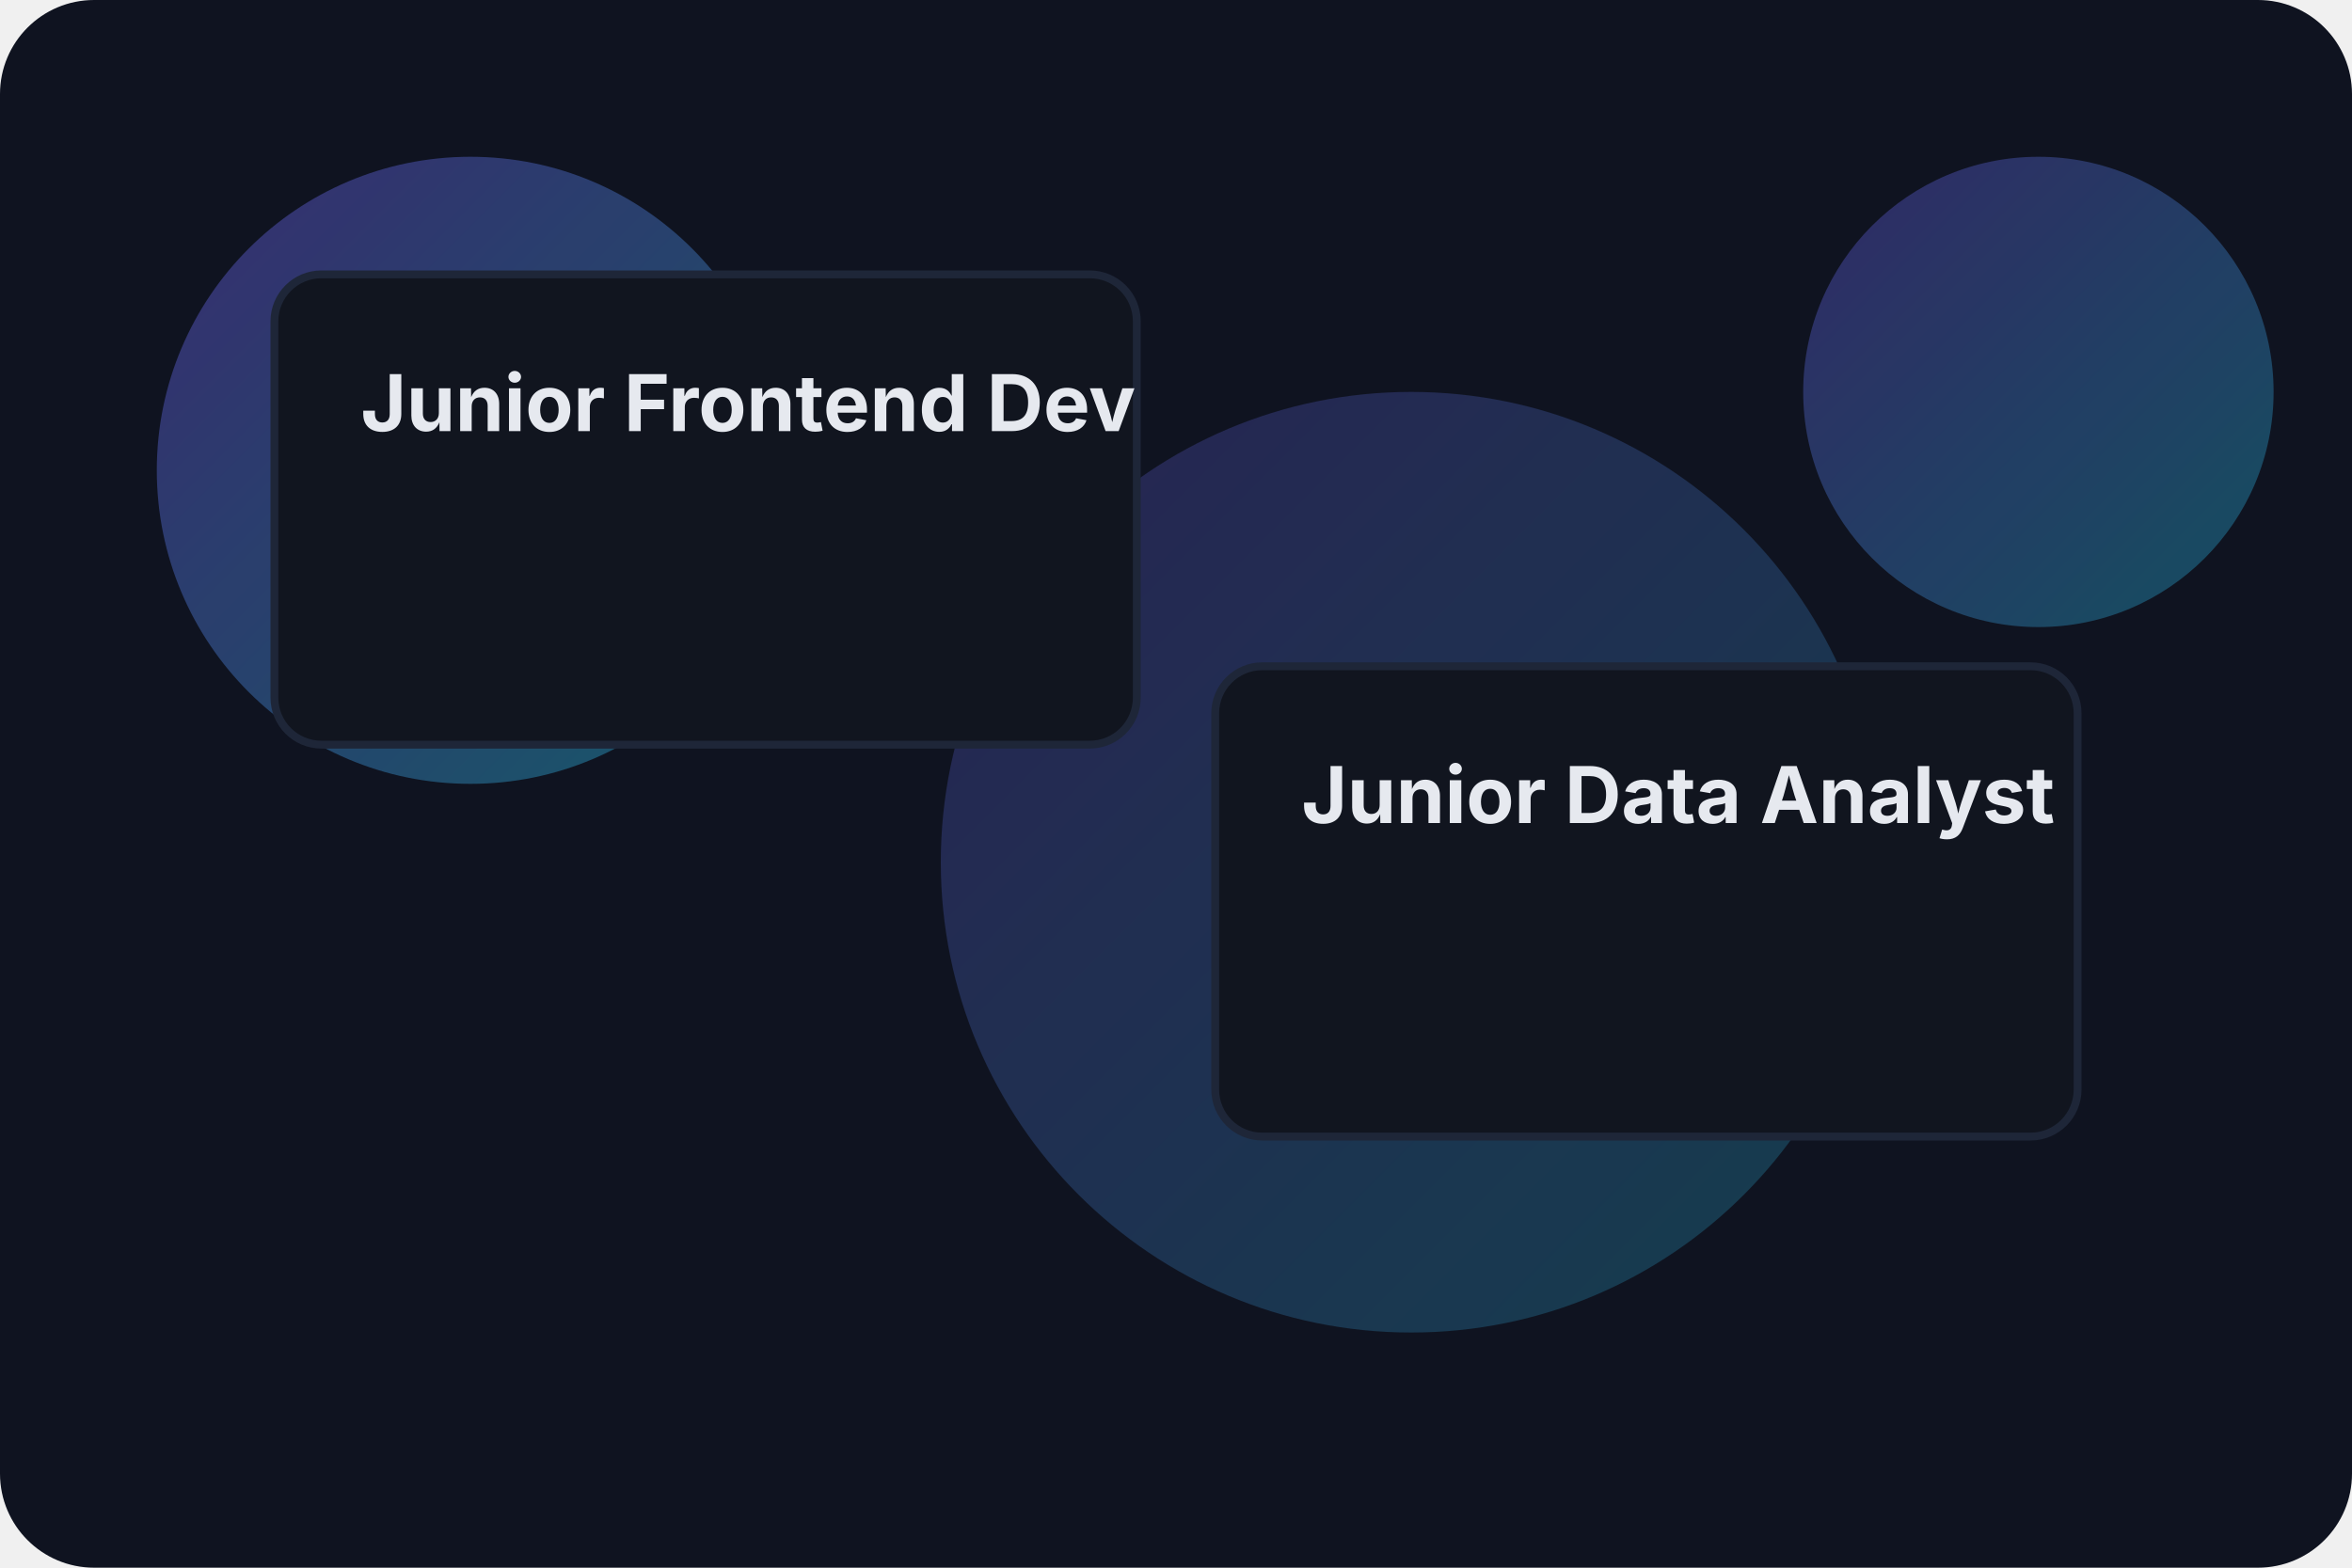
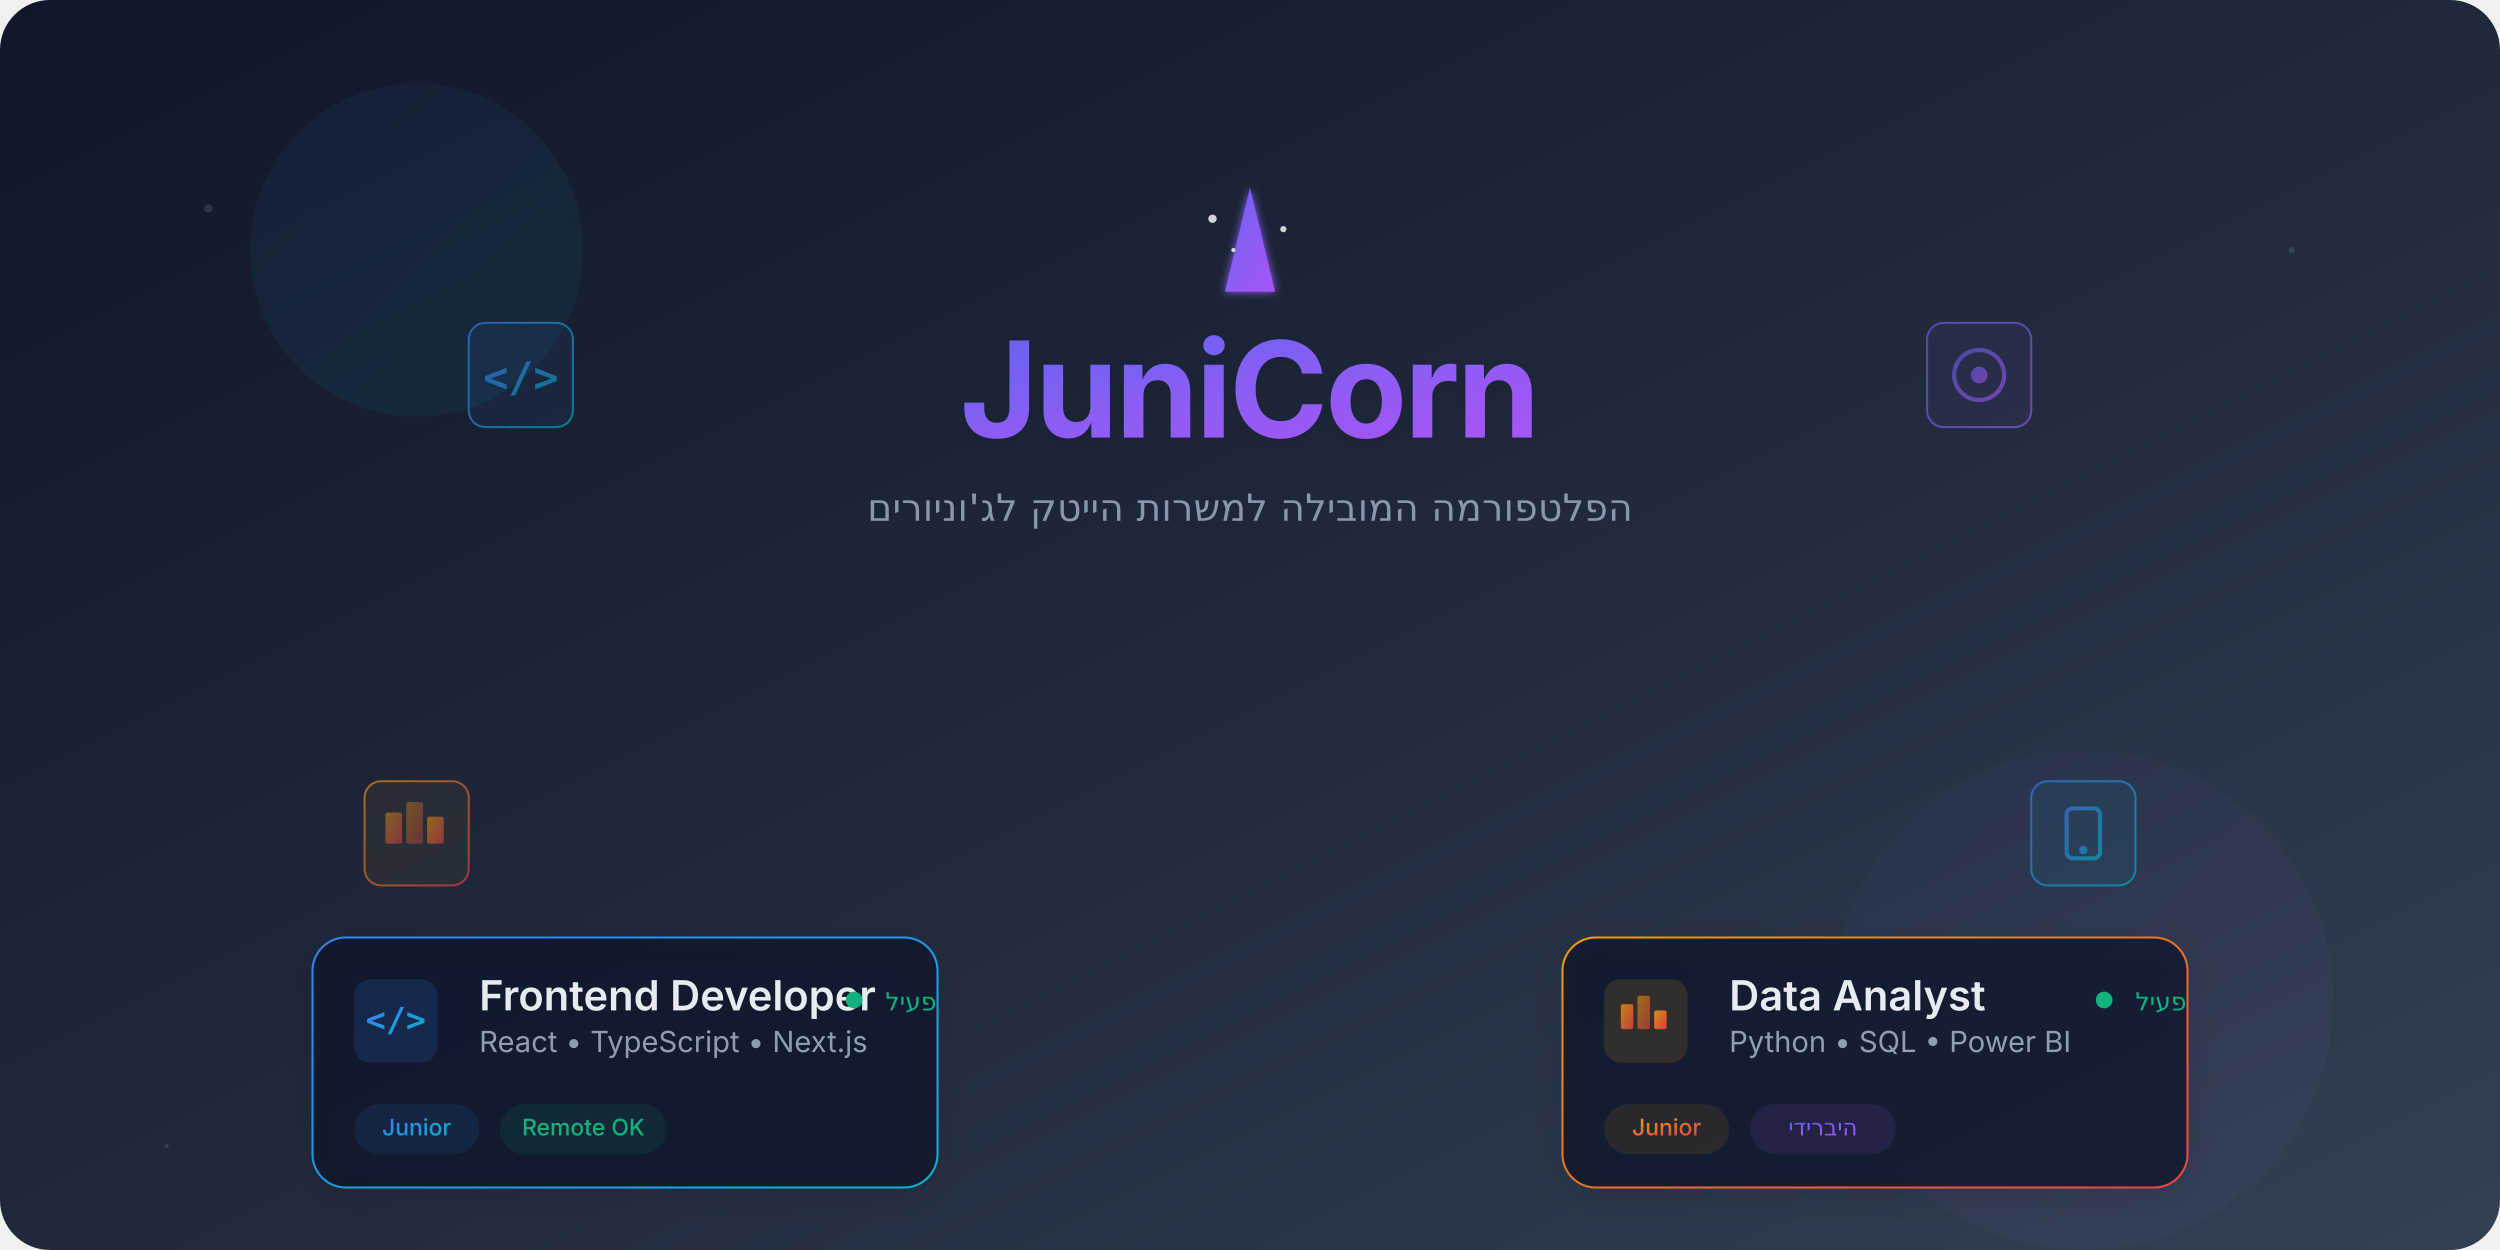
- <svg xmlns="http://www.w3.org/2000/svg" viewBox="0 0 600 400">
+ <svg xmlns="http://www.w3.org/2000/svg" viewBox="0 0 1200 600">
  <defs>
-     <linearGradient id="g" x1="0" y1="0" x2="1" y2="1">
-       <stop stop-color="#7c5cff" />
-       <stop offset="1" stop-color="#22d3ee" />
+     <linearGradient id="primaryBrand" x1="0%" y1="0%" x2="100%" y2="100%">
+       <stop offset="0%" stop-color="#6366f1" />
+       <stop offset="50%" stop-color="#8b5cf6" />
+       <stop offset="100%" stop-color="#a855f7" />
    </linearGradient>
+     <linearGradient id="accentGlow" x1="0%" y1="0%" x2="100%" y2="100%">
+       <stop offset="0%" stop-color="#3b82f6" />
+       <stop offset="100%" stop-color="#06b6d4" />
+     </linearGradient>
+     <linearGradient id="warmAccent" x1="0%" y1="0%" x2="100%" y2="100%">
+       <stop offset="0%" stop-color="#f59e0b" />
+       <stop offset="100%" stop-color="#ef4444" />
+     </linearGradient>
+     <linearGradient id="backgroundPremium" x1="0%" y1="0%" x2="100%" y2="100%">
+       <stop offset="0%" stop-color="#0f172a" />
+       <stop offset="50%" stop-color="#1e293b" />
+       <stop offset="100%" stop-color="#334155" />
+     </linearGradient>
+     <filter id="premiumShadow" x="-50%" y="-50%" width="200%" height="200%">
+       <feDropShadow dx="0" dy="8" stdDeviation="12" flood-color="rgba(99, 102, 241, 0.25)" />
+       <feDropShadow dx="0" dy="2" stdDeviation="4" flood-color="rgba(0, 0, 0, 0.1)" />
+     </filter>
+     <filter id="subtleGlow" x="-20%" y="-20%" width="140%" height="140%">
+       <feGaussianBlur stdDeviation="2" result="coloredBlur" />
+       <feMerge>
+         <feMergeNode in="coloredBlur" />
+         <feMergeNode in="SourceGraphic" />
+       </feMerge>
+     </filter>
+     <filter id="cardShadow" x="-20%" y="-20%" width="140%" height="140%">
+       <feDropShadow dx="0" dy="4" stdDeviation="8" flood-color="rgba(0, 0, 0, 0.15)" />
+     </filter>
  </defs>
-   <rect width="600" height="400" rx="24" fill="#0f1320" />
-   <g opacity="0.9">
-     <circle cx="120" cy="120" r="80" fill="url(#g)" opacity="0.4" />
-     <circle cx="360" cy="220" r="120" fill="url(#g)" opacity="0.25" />
-     <circle cx="520" cy="100" r="60" fill="url(#g)" opacity="0.35" />
+   <rect width="1200" height="600" rx="24" fill="url(#backgroundPremium)" />
+   <g opacity="0.4">
+     <circle cx="200" cy="120" r="80" fill="url(#accentGlow)" opacity="0.15">
+       <animate attributeName="r" values="80;100;80" dur="8s" repeatCount="indefinite" />
+     </circle>
+     <circle cx="1000" cy="480" r="120" fill="url(#primaryBrand)" opacity="0.1">
+       <animate attributeName="r" values="120;140;120" dur="10s" repeatCount="indefinite" />
+     </circle>
+     <rect x="50" y="450" width="60" height="60" rx="12" fill="url(#warmAccent)" opacity="0.12" transform="rotate(15)">
+       <animateTransform attributeName="transform" type="rotate" values="15;25;15" dur="12s" repeatCount="indefinite" />
+     </rect>
  </g>
-   <g fill="#11151f" stroke="#1e2638" stroke-width="2">
-     <rect x="70" y="70" width="220" height="120" rx="12" />
-     <rect x="310" y="170" width="220" height="120" rx="12" />
+   <g transform="translate(600, 200)">
+     <g transform="translate(0, -60)">
+       <path d="M-12,0 L12,0 L0,-50 Z" fill="url(#primaryBrand)" filter="url(#subtleGlow)">
+         <animate attributeName="fill" values="url(#primaryBrand);url(#accentGlow);url(#primaryBrand)" dur="6s" repeatCount="indefinite" />
+       </path>
+       <g opacity="0.8">
+         <circle cx="-18" cy="-35" r="2" fill="#ffffff">
+           <animate attributeName="opacity" values="0;1;0" dur="2s" repeatCount="indefinite" begin="0s" />
+         </circle>
+         <circle cx="16" cy="-30" r="1.5" fill="#ffffff">
+           <animate attributeName="opacity" values="0;1;0" dur="2s" repeatCount="indefinite" begin="0.7s" />
+         </circle>
+         <circle cx="-8" cy="-20" r="1" fill="#ffffff">
+           <animate attributeName="opacity" values="0;1;0" dur="2s" repeatCount="indefinite" begin="1.4s" />
+         </circle>
+       </g>
+     </g>
+     <text x="0" y="10" text-anchor="middle" font-family="Inter, system-ui, -apple-system, sans-serif" font-size="64" font-weight="700" fill="url(#primaryBrand)" filter="url(#premiumShadow)" letter-spacing="-0.02em">
+       JuniCorn
+     </text>
+     <text x="0" y="50" text-anchor="middle" font-family="Inter, system-ui, -apple-system, sans-serif" font-size="18" font-weight="500" fill="#94a3b8" opacity="0.9" letter-spacing="0.01em">
+       הפלטפורמה המובילה למשרות הייטק לג'וניורים
+     </text>
  </g>
-   <g fill="#e6e9ef" font-family="Inter, Arial, sans-serif" font-size="20" font-weight="700">
-     <text x="92" y="110">Junior Frontend Dev</text>
-     <text x="332" y="210">Junior Data Analyst</text>
+   <g opacity="0.6">
+     <g transform="translate(250, 180)">
+       <rect x="-25" y="-25" width="50" height="50" rx="8" fill="rgba(59, 130, 246, 0.1)" stroke="url(#accentGlow)" stroke-width="1" />
+       <text x="0" y="8" text-anchor="middle" font-family="JetBrains Mono, monospace" font-size="20" fill="url(#accentGlow)" font-weight="600">
+         &lt;/&gt;
+       </text>
+       <animate attributeName="opacity" values="0.6;0.9;0.6" dur="4s" repeatCount="indefinite" />
+     </g>
+     <g transform="translate(950, 180)">
+       <rect x="-25" y="-25" width="50" height="50" rx="8" fill="rgba(168, 85, 247, 0.1)" stroke="url(#primaryBrand)" stroke-width="1" />
+       <circle cx="0" cy="0" r="12" fill="none" stroke="url(#primaryBrand)" stroke-width="2" />
+       <circle cx="0" cy="0" r="4" fill="url(#primaryBrand)" />
+       <animate attributeName="opacity" values="0.6;0.9;0.6" dur="5s" repeatCount="indefinite" />
+     </g>
+     <g transform="translate(200, 400)">
+       <rect x="-25" y="-25" width="50" height="50" rx="8" fill="rgba(245, 158, 11, 0.1)" stroke="url(#warmAccent)" stroke-width="1" />
+       <rect x="-15" y="-10" width="8" height="15" rx="1" fill="url(#warmAccent)" opacity="0.8" />
+       <rect x="-5" y="-15" width="8" height="20" rx="1" fill="url(#warmAccent)" opacity="0.6" />
+       <rect x="5" y="-8" width="8" height="13" rx="1" fill="url(#warmAccent)" opacity="0.9" />
+       <animate attributeName="opacity" values="0.6;0.9;0.6" dur="6s" repeatCount="indefinite" />
+     </g>
+     <g transform="translate(1000, 400)">
+       <rect x="-25" y="-25" width="50" height="50" rx="8" fill="rgba(6, 182, 212, 0.1)" stroke="url(#accentGlow)" stroke-width="1" />
+       <rect x="-8" y="-12" width="16" height="24" rx="3" fill="none" stroke="url(#accentGlow)" stroke-width="2" />
+       <circle cx="0" cy="8" r="2" fill="url(#accentGlow)" />
+       <line x1="-4" y1="-8" x2="4" y2="-8" stroke="url(#accentGlow)" stroke-width="2" stroke-linecap="round" />
+       <animate attributeName="opacity" values="0.6;0.9;0.6" dur="7s" repeatCount="indefinite" />
+     </g>
+   </g>
+   <g opacity="0.95">
+     <g transform="translate(150, 450)">
+       <rect x="0" y="0" width="300" height="120" rx="16" fill="rgba(15, 23, 42, 0.8)" stroke="url(#accentGlow)" stroke-width="1" filter="url(#cardShadow)" />
+       <rect x="20" y="20" width="40" height="40" rx="8" fill="rgba(59, 130, 246, 0.15)" />
+       <text x="40" y="45" text-anchor="middle" font-family="JetBrains Mono, monospace" font-size="16" fill="url(#accentGlow)" font-weight="600">
+         &lt;/&gt;
+       </text>
+       <text x="80" y="35" font-family="Inter, system-ui, sans-serif" font-size="20" font-weight="600" fill="#f1f5f9">
+         Frontend Developer
+       </text>
+       <text x="80" y="55" font-family="Inter, system-ui, sans-serif" font-size="14" font-weight="400" fill="#94a3b8">
+         React • TypeScript • Next.js
+       </text>
+       <circle cx="260" cy="30" r="4" fill="#10b981" />
+       <text x="275" y="35" font-family="Inter, system-ui, sans-serif" font-size="12" font-weight="500" fill="#10b981">
+         פעיל
+       </text>
+       <rect x="20" y="80" width="60" height="24" rx="12" fill="rgba(59, 130, 246, 0.1)" />
+       <text x="50" y="95" text-anchor="middle" font-family="Inter, system-ui, sans-serif" font-size="11" font-weight="500" fill="url(#accentGlow)">
+         Junior
+       </text>
+       <rect x="90" y="80" width="80" height="24" rx="12" fill="rgba(16, 185, 129, 0.1)" />
+       <text x="130" y="95" text-anchor="middle" font-family="Inter, system-ui, sans-serif" font-size="11" font-weight="500" fill="#10b981">
+         Remote OK
+       </text>
+     </g>
+     <g transform="translate(750, 450)">
+       <rect x="0" y="0" width="300" height="120" rx="16" fill="rgba(15, 23, 42, 0.8)" stroke="url(#warmAccent)" stroke-width="1" filter="url(#cardShadow)" />
+       <rect x="20" y="20" width="40" height="40" rx="8" fill="rgba(245, 158, 11, 0.15)" />
+       <rect x="28" y="32" width="6" height="12" rx="1" fill="url(#warmAccent)" opacity="0.8" />
+       <rect x="36" y="28" width="6" height="16" rx="1" fill="url(#warmAccent)" opacity="0.6" />
+       <rect x="44" y="35" width="6" height="9" rx="1" fill="url(#warmAccent)" opacity="0.9" />
+       <text x="80" y="35" font-family="Inter, system-ui, sans-serif" font-size="20" font-weight="600" fill="#f1f5f9">
+         Data Analyst
+       </text>
+       <text x="80" y="55" font-family="Inter, system-ui, sans-serif" font-size="14" font-weight="400" fill="#94a3b8">
+         Python • SQL • Power BI
+       </text>
+       <circle cx="260" cy="30" r="4" fill="#10b981" />
+       <text x="275" y="35" font-family="Inter, system-ui, sans-serif" font-size="12" font-weight="500" fill="#10b981">
+         פעיל
+       </text>
+       <rect x="20" y="80" width="60" height="24" rx="12" fill="rgba(245, 158, 11, 0.1)" />
+       <text x="50" y="95" text-anchor="middle" font-family="Inter, system-ui, sans-serif" font-size="11" font-weight="500" fill="url(#warmAccent)">
+         Junior
+       </text>
+       <rect x="90" y="80" width="70" height="24" rx="12" fill="rgba(168, 85, 247, 0.1)" />
+       <text x="125" y="95" text-anchor="middle" font-family="Inter, system-ui, sans-serif" font-size="11" font-weight="500" fill="url(#primaryBrand)">
+         היברידי
+       </text>
+     </g>
+   </g>
+   <g opacity="0.3">
+     <circle cx="100" cy="100" r="2" fill="#64748b">
+       <animate attributeName="opacity" values="0.3;0.6;0.3" dur="3s" repeatCount="indefinite" />
+     </circle>
+     <circle cx="1100" cy="120" r="1.5" fill="#64748b">
+       <animate attributeName="opacity" values="0.3;0.5;0.3" dur="4s" repeatCount="indefinite" />
+     </circle>
+     <circle cx="80" cy="550" r="1" fill="#64748b">
+       <animate attributeName="opacity" values="0.3;0.4;0.3" dur="5s" repeatCount="indefinite" />
+     </circle>
  </g>
</svg>
